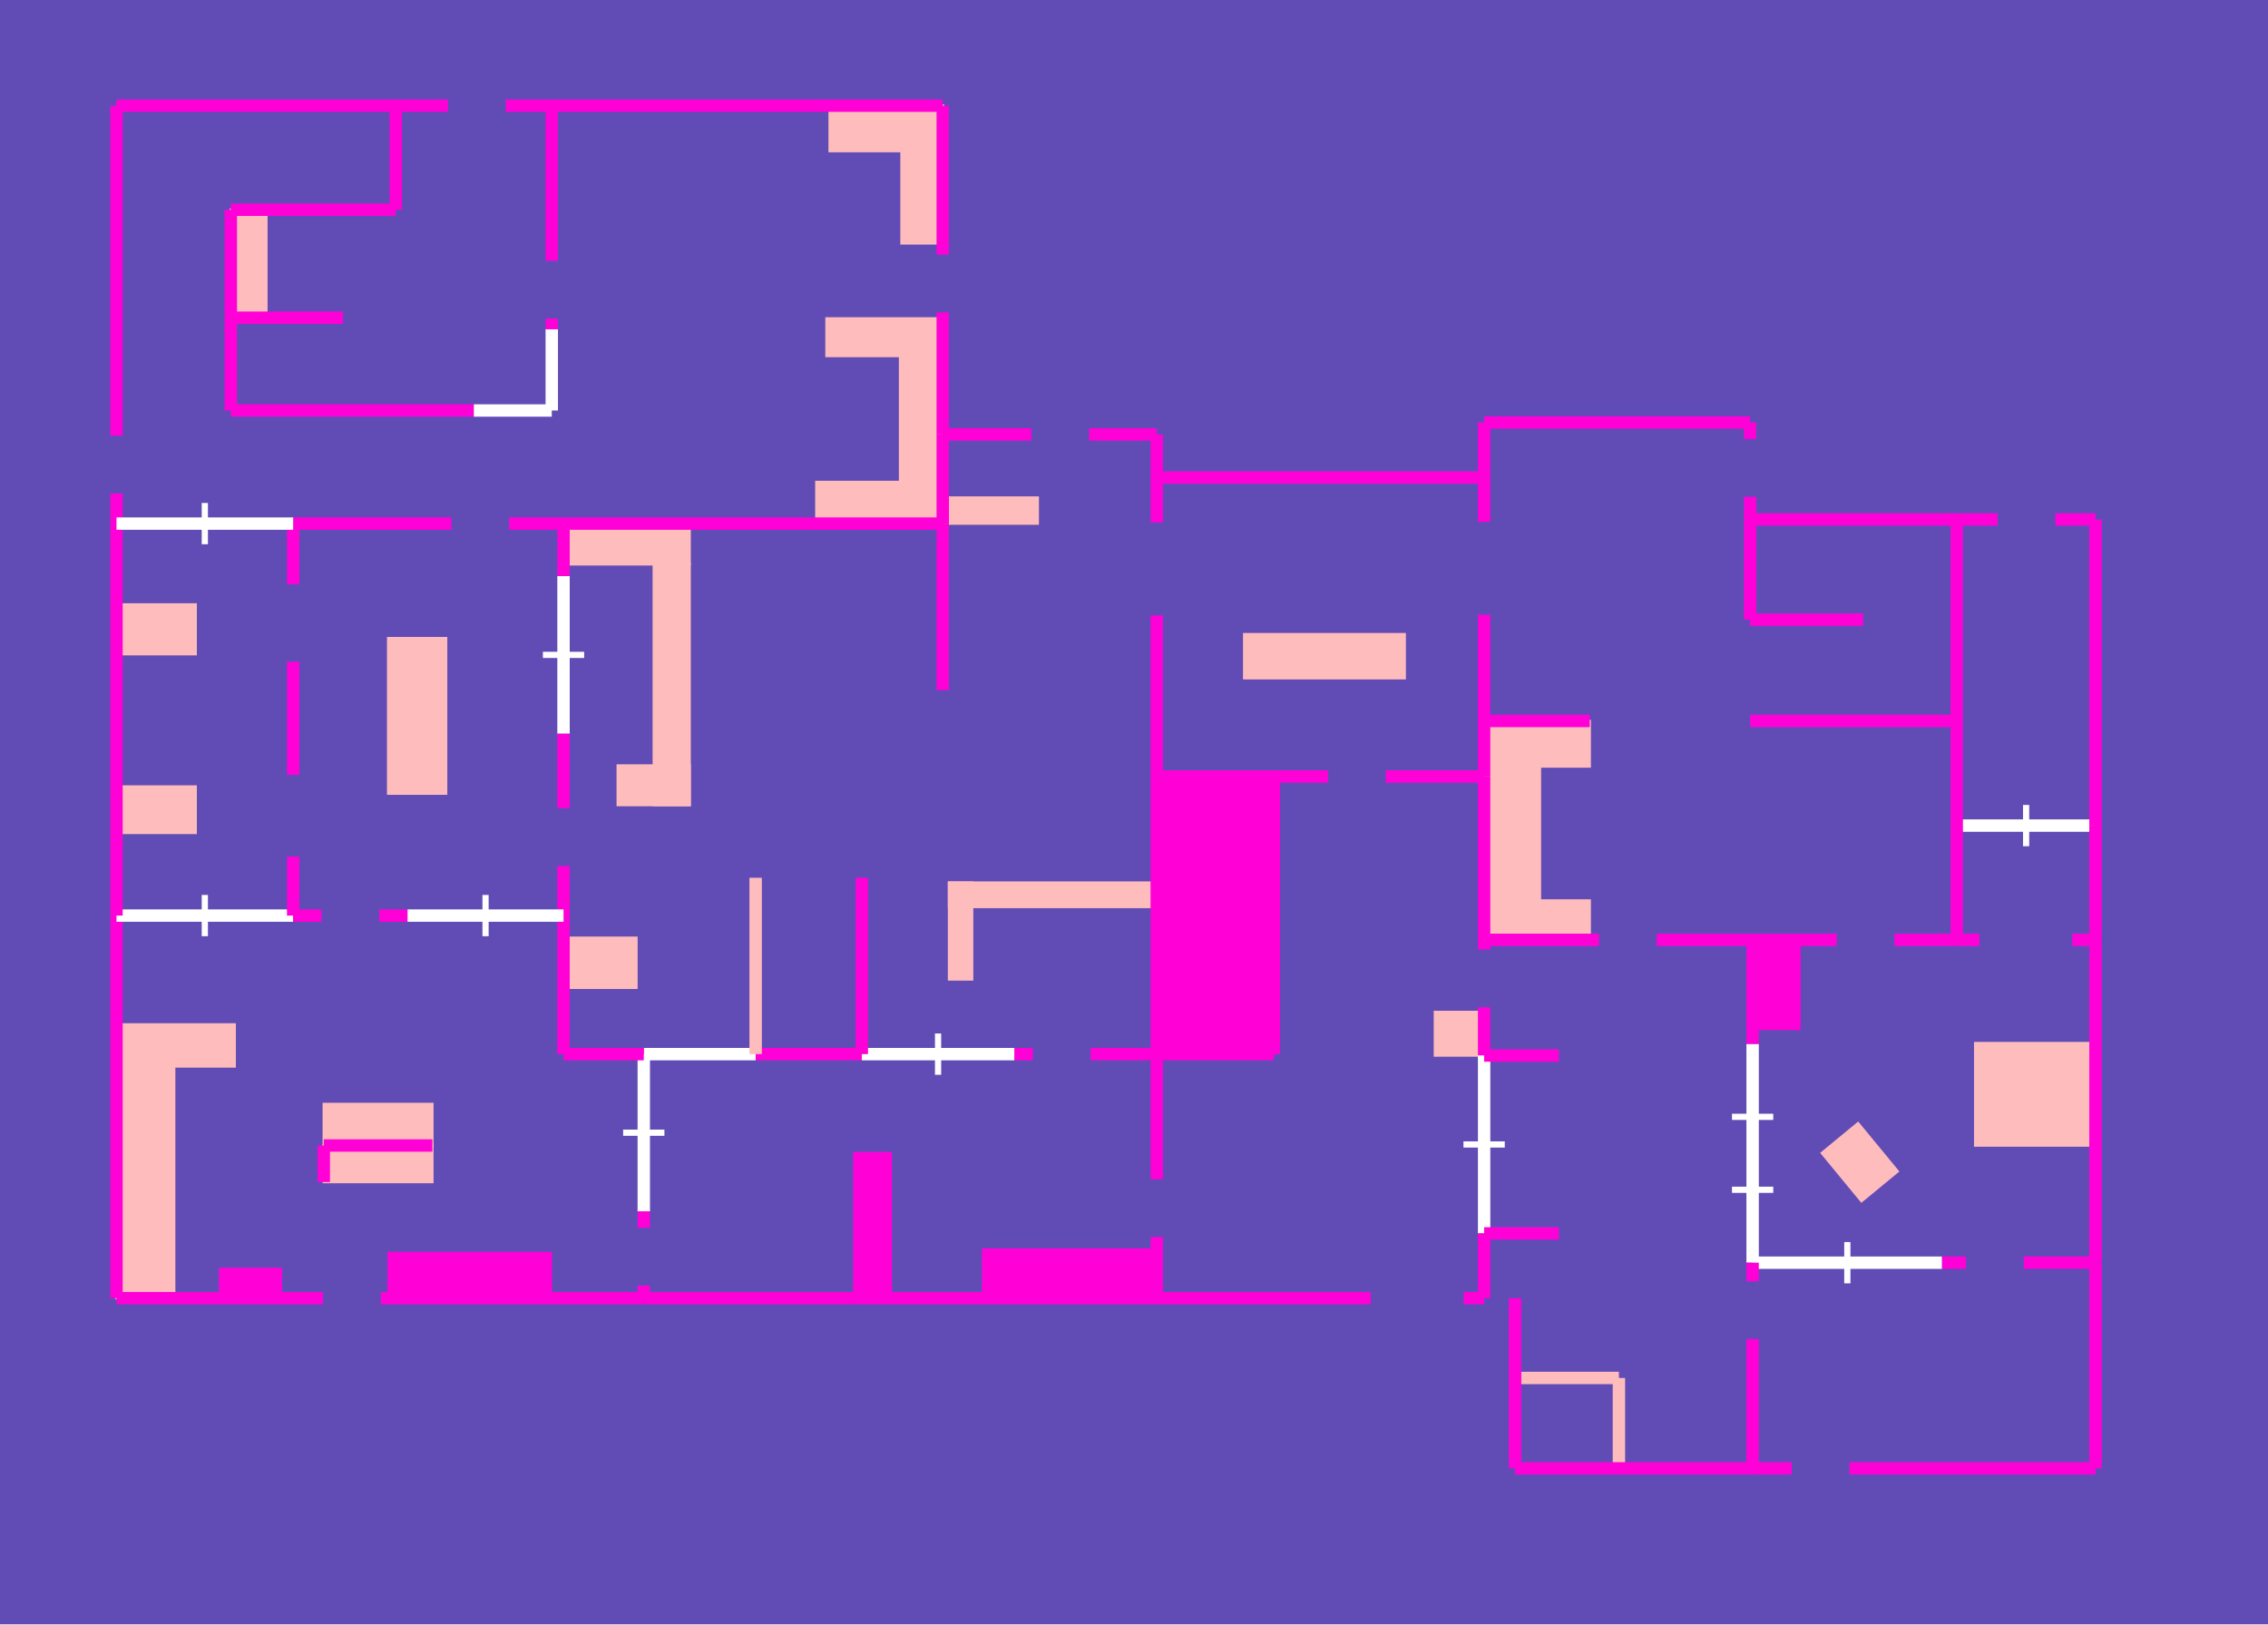
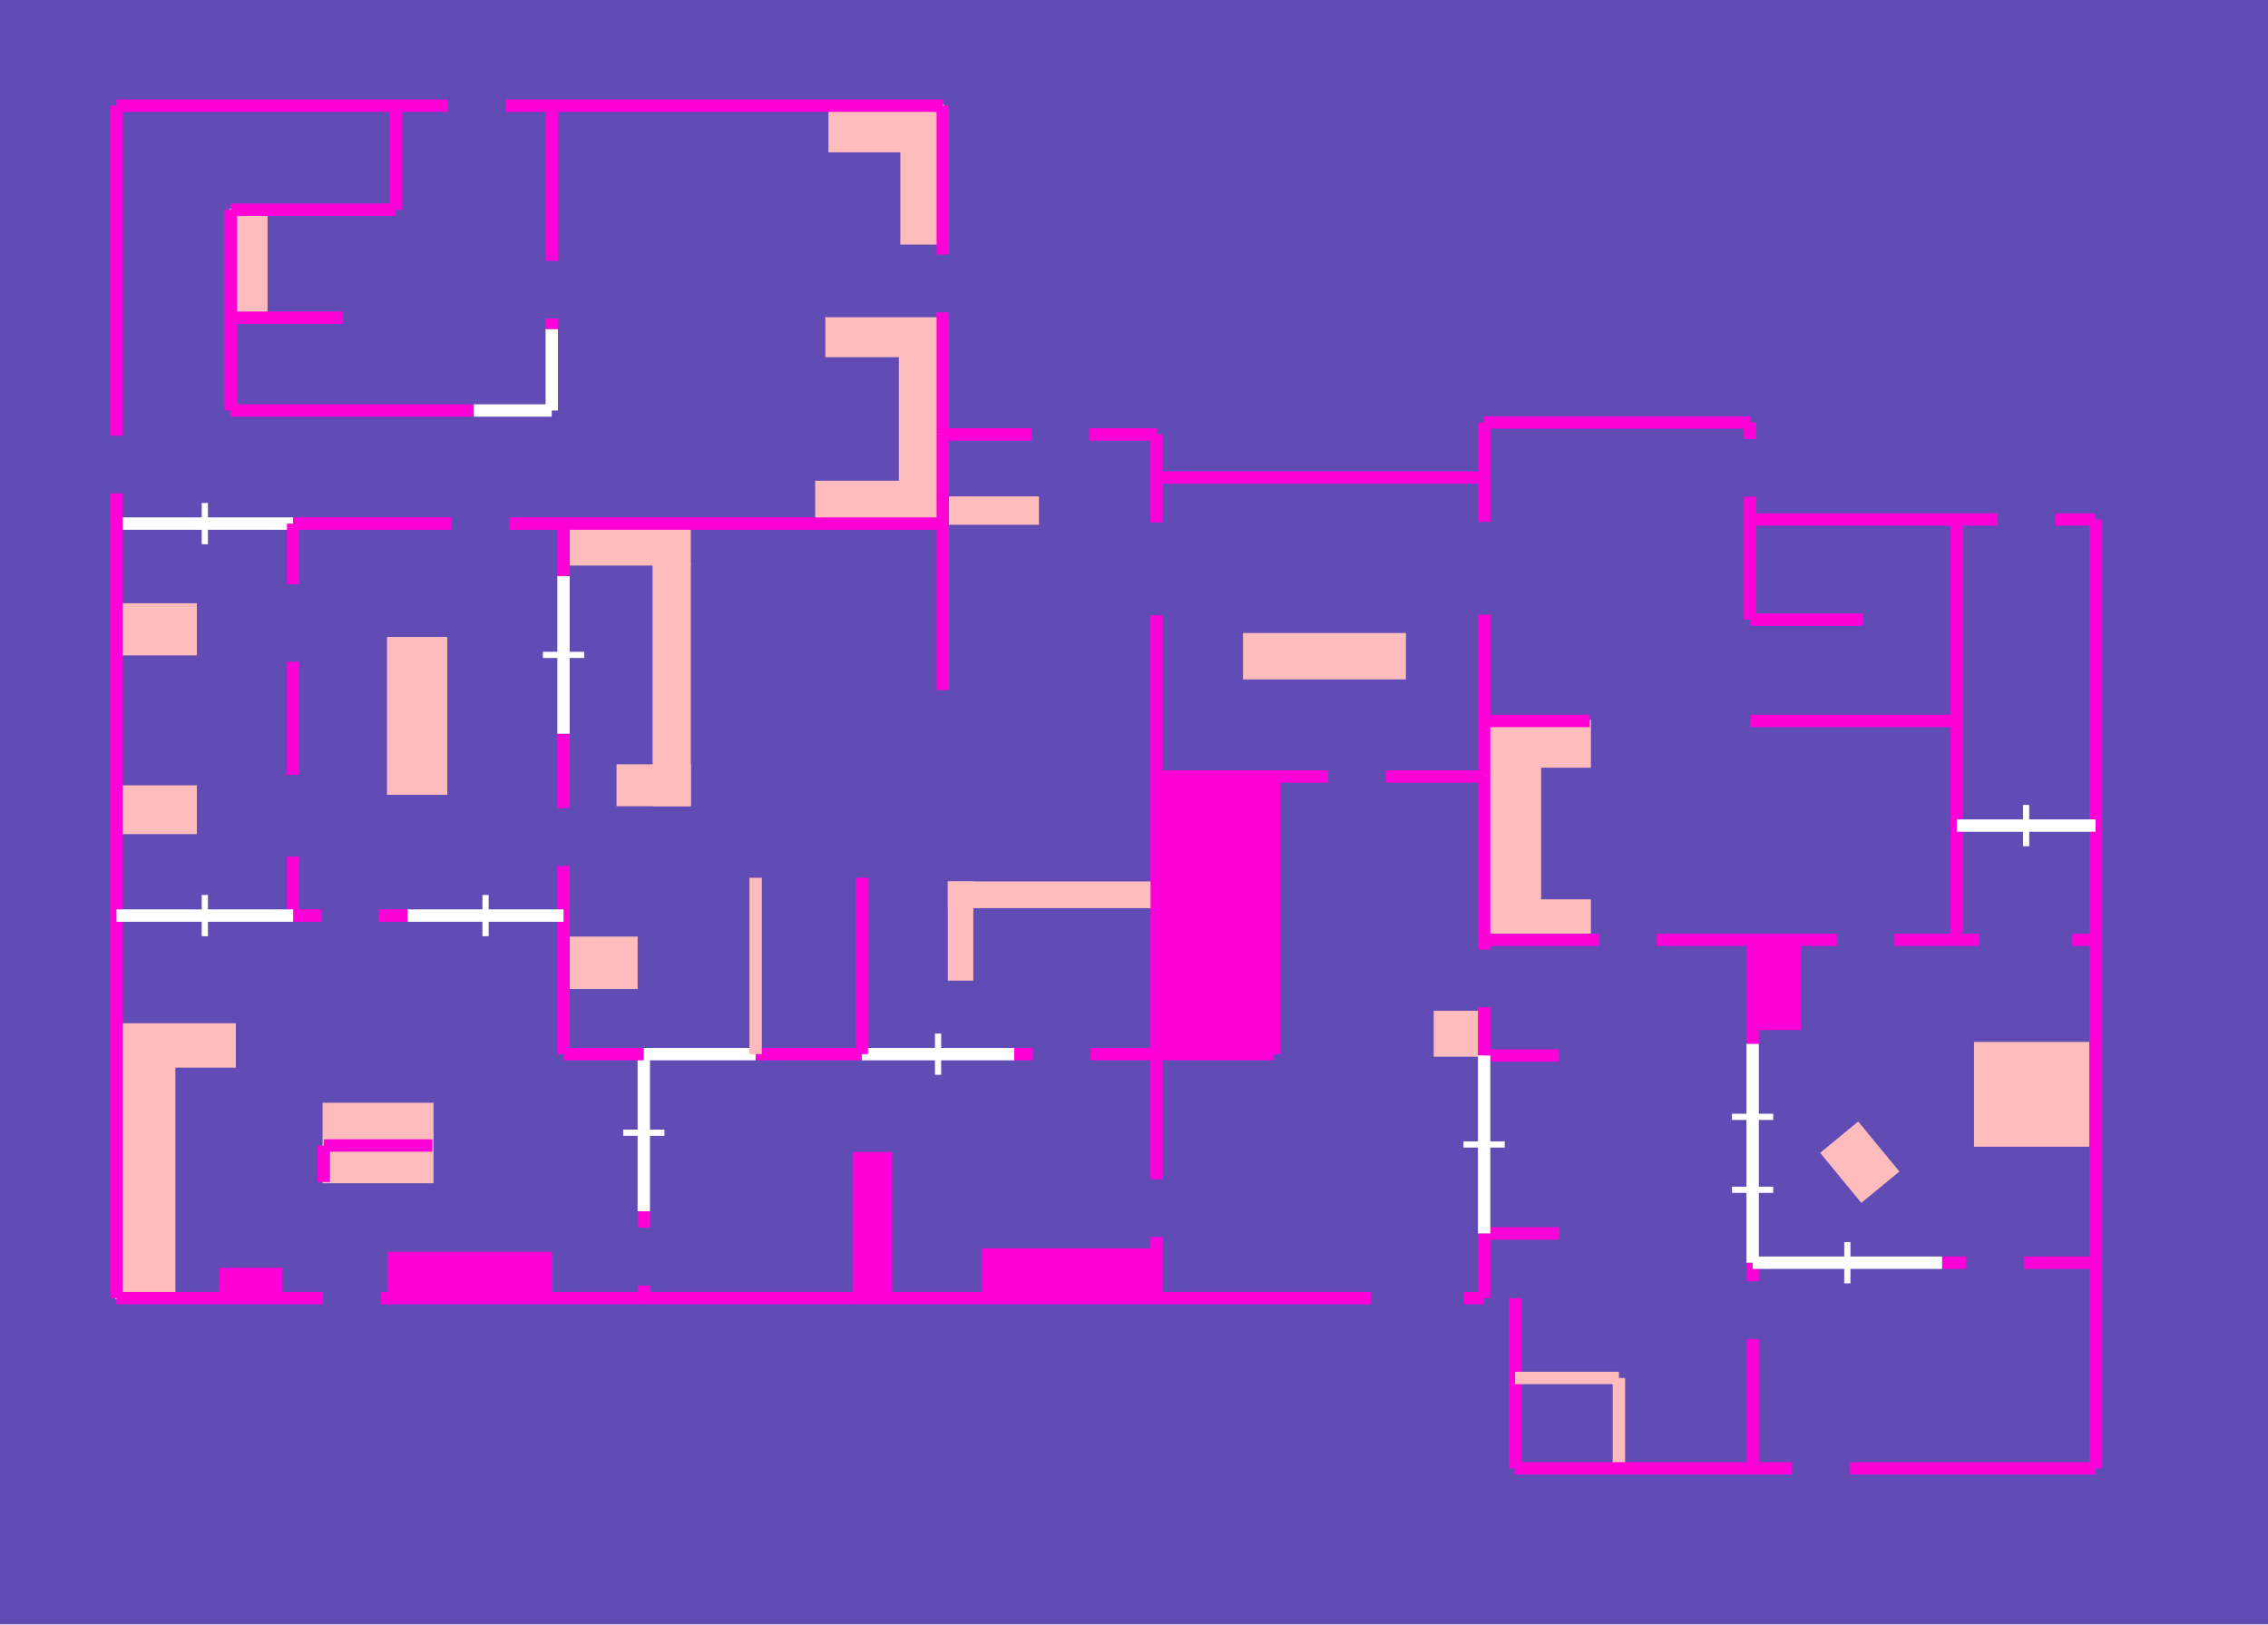
<svg xmlns="http://www.w3.org/2000/svg" viewBox="-235 -170 715 512">
  <rect fill="#614CB6" height="512" width="715" x="-235" y="-170" />
+   <path d="M-173.311,-92.541 L-198.275,-92.541 L-198.275,-77.919 L-173.311,-77.919 z" fill="#FFBCBC" stroke="#FFBCBC" stroke-width="0.75" transform="scale(1, -1)" />
+   <path d="M25.562,57.785 L62.208,57.785 L62.208,69.632 L25.562,69.632 z" fill="#FFBCBC" stroke="#FFBCBC" stroke-width="0.75" transform="scale(1, -1)" />
+   <path d="M350.759,-184.047 L363.264,-199.223 L351.845,-208.633 L339.34,-193.456 z" fill="#FFBCBC" stroke="#FFBCBC" stroke-width="0.75" transform="scale(1, -1)" />
+   <path d="M217.367,-148.985 L232.877,-148.985 L232.877,-162.718 L217.367,-162.718 z" fill="#FFBCBC" stroke="#FFBCBC" stroke-width="0.75" transform="scale(1, -1)" />
+   <path d="M129.673,-115.889 L64.188,-115.889 L64.188,-108.212 L129.673,-108.212 z" fill="#FFBCBC" stroke="#FFBCBC" stroke-width="0.75" transform="scale(1, -1)" />
+   <path d="M-165.627,-239.203 L-146.463,-239.203 L-146.463,-229.995 L-165.627,-229.995 z" fill="#FF00D7" stroke="#FF00D7" stroke-width="0.75" transform="scale(1, -1)" />
+   <path d="M-98.697,-191.077 L-132.928,-191.077 L-132.928,-202.605 L-98.697,-202.605 z" fill="#FFBCBC" stroke="#FFBCBC" stroke-width="0.75" transform="scale(1, -1)" />
+   <path d="M62.208,4.953 L92.156,4.953 L92.156,13.158 L62.208,13.158 z" fill="#FFBCBC" stroke="#FFBCBC" stroke-width="0.75" transform="scale(1, -1)" />
+   <path d="M-28.888,-7.891 L-17.594,-7.891 L-17.594,4.953 L-28.888,4.953 z" fill="#FFBCBC" stroke="#FFBCBC" stroke-width="0.75" transform="scale(1, -1)" />
+   <path d="M-61.364,-239.203 L-112.474,-239.203 L-112.474,-224.963 L-61.364,-224.963 z" fill="#FF00D7" stroke="#FF00D7" stroke-width="0.75" transform="scale(1, -1)" />
+   <path d="M-28.888,-7.891 L-17.594,-7.891 L-17.594,-83.767 L-28.888,-83.767 z" fill="#FFBCBC" stroke="#FFBCBC" stroke-width="0.75" transform="scale(1, -1)" />
+   <path d="M34.305,-239.203 L45.809,-239.203 L45.809,-193.483 L34.305,-193.484 z" fill="#FF00D7" stroke="#FF00D7" stroke-width="0.75" transform="scale(1, -1)" />
+   <path d="M332.281,-154.321 L317.524,-154.321 L317.524,-126.256 L332.281,-126.256 z" fill="#FF00D7" stroke="#FF00D7" stroke-width="0.75" transform="scale(1, -1)" />
+   <path d="M26.551,122.368 L62.208,122.368 L62.208,136.685 L26.551,136.685 z" fill="#FFBCBC" stroke="#FFBCBC" stroke-width="0.75" transform="scale(1, -1)" />
+   <path d="M-94.363,-80.169 L-112.627,-80.169 L-112.627,-31.147 L-94.363,-31.147 z" fill="#FFBCBC" stroke="#FFBCBC" stroke-width="0.75" transform="scale(1, -1)" />
+   <path d="M207.848,-43.788 L157.243,-43.788 L157.243,-29.905 L207.848,-29.905 z" fill="#FFBCBC" stroke="#FFBCBC" stroke-width="0.75" transform="scale(1, -1)" />
+   <path d="M-40.256,-71.298 L-17.594,-71.298 L-17.594,-83.767 L-40.256,-83.767 z" fill="#FFBCBC" stroke="#FFBCBC" stroke-width="0.75" transform="scale(1, -1)" />
+   <path d="M49.207,93.282 L62.208,93.282 L62.208,136.685 L49.207,136.685 z" fill="#FFBCBC" stroke="#FFBCBC" stroke-width="0.75" transform="scale(1, -1)" />
+   <path d="M22.362,18.085 L62.208,18.085 L62.208,4.953 L22.362,4.953 z" fill="#FFBCBC" stroke="#FFBCBC" stroke-width="0.75" transform="scale(1, -1)" />
+   <path d="M-132.928,-177.986 L-98.697,-177.986 L-98.697,-191.077 L-132.928,-191.077 z" fill="#FFBCBC" stroke="#FFBCBC" stroke-width="0.75" transform="scale(1, -1)" />
+   <path d="M-180.089,-166.357 L-198.275,-166.357 L-198.275,-239.203 L-180.089,-239.203 z" fill="#FFBCBC" stroke="#FFBCBC" stroke-width="0.75" transform="scale(1, -1)" />
+   <path d="M-198.275,-20.535 L-173.311,-20.535 L-173.311,-36.214 L-198.275,-36.214 z" fill="#FFBCBC" stroke="#FFBCBC" stroke-width="0.75" transform="scale(1, -1)" />
+   <path d="M250.468,-71.616 L232.877,-71.616 L232.877,-126.256 L250.468,-126.256 z" fill="#FFBCBC" stroke="#FFBCBC" stroke-width="0.75" transform="scale(1, -1)" />
  <path d="M64.188,-108.212 L71.467,-108.212 L71.467,-138.733 L64.188,-138.733 z" fill="#FFBCBC" stroke="#FFBCBC" stroke-width="0.75" transform="scale(1, -1)" />
+   <path d="M74.911,-223.874 L129.673,-223.874 L129.673,-239.203 L74.911,-239.203 z" fill="#FF00D7" stroke="#FF00D7" stroke-width="0.75" transform="scale(1, -1)" />
+   <path d="M266.162,-71.616 L232.877,-71.616 L232.877,-57.255 L266.162,-57.255 z" fill="#FFBCBC" stroke="#FFBCBC" stroke-width="0.75" transform="scale(1, -1)" />
+   <path d="M48.749,57.785 L62.208,57.785 L62.208,4.953 L48.749,4.953 z" fill="#FFBCBC" stroke="#FFBCBC" stroke-width="0.75" transform="scale(1, -1)" />
+   <path d="M425.611,-158.806 L387.697,-158.806 L387.697,-191.089 L425.611,-191.089 z" fill="#FFBCBC" stroke="#FFBCBC" stroke-width="0.75" transform="scale(1, -1)" />
+   <path d="M266.162,-113.85 L232.877,-113.85 L232.877,-126.256 L266.162,-126.256 z" fill="#FFBCBC" stroke="#FFBCBC" stroke-width="0.75" transform="scale(1, -1)" />
+   <path d="M166.577,-74.779 L129.673,-74.779 L129.673,-162.28 L166.577,-162.28 z" fill="#FF00D7" stroke="#FF00D7" stroke-width="0.75" transform="scale(1, -1)" />
+   <path d="M-151.026,69.846 L-162.235,69.846 L-162.235,103.888 L-151.026,103.888 z" fill="#FFBCBC" stroke="#FFBCBC" stroke-width="0.75" transform="scale(1, -1)" />
+   <path d="M-57.344,4.953 L-28.888,4.953 L-28.888,-7.891 L-57.344,-7.891 z" fill="#FFBCBC" stroke="#FFBCBC" stroke-width="0.75" transform="scale(1, -1)" />
  <path d="M-198.275,-152.92 L-161.017,-152.92 L-161.017,-166.16 L-198.275,-166.16 z" fill="#FFBCBC" stroke="#FFBCBC" stroke-width="0.75" transform="scale(1, -1)" />
-   <path d="M74.911,-223.874 L129.673,-223.874 L129.673,-239.203 L74.911,-239.203 z" fill="#FF00D7" stroke="#FF00D7" stroke-width="0.75" transform="scale(1, -1)" />
-   <path d="M425.611,-158.806 L387.697,-158.806 L387.697,-191.089 L425.611,-191.089 z" fill="#FFBCBC" stroke="#FFBCBC" stroke-width="0.75" transform="scale(1, -1)" />
-   <path d="M-132.928,-177.986 L-98.697,-177.986 L-98.697,-191.077 L-132.928,-191.077 z" fill="#FFBCBC" stroke="#FFBCBC" stroke-width="0.75" transform="scale(1, -1)" />
-   <path d="M129.673,-115.889 L64.188,-115.889 L64.188,-108.212 L129.673,-108.212 z" fill="#FFBCBC" stroke="#FFBCBC" stroke-width="0.75" transform="scale(1, -1)" />
-   <path d="M207.848,-43.788 L157.243,-43.788 L157.243,-29.905 L207.848,-29.905 z" fill="#FFBCBC" stroke="#FFBCBC" stroke-width="0.75" transform="scale(1, -1)" />
-   <path d="M-57.344,4.953 L-28.888,4.953 L-28.888,-7.891 L-57.344,-7.891 z" fill="#FFBCBC" stroke="#FFBCBC" stroke-width="0.75" transform="scale(1, -1)" />
-   <path d="M22.362,18.085 L62.208,18.085 L62.208,4.953 L22.362,4.953 z" fill="#FFBCBC" stroke="#FFBCBC" stroke-width="0.75" transform="scale(1, -1)" />
-   <path d="M25.562,57.785 L62.208,57.785 L62.208,69.632 L25.562,69.632 z" fill="#FFBCBC" stroke="#FFBCBC" stroke-width="0.75" transform="scale(1, -1)" />
-   <path d="M-165.627,-239.203 L-146.463,-239.203 L-146.463,-229.995 L-165.627,-229.995 z" fill="#FF00D7" stroke="#FF00D7" stroke-width="0.75" transform="scale(1, -1)" />
  <path d="M-57.344,-125.594 L-34.357,-125.594 L-34.357,-141.37 L-57.344,-141.37 z" fill="#FFBCBC" stroke="#FFBCBC" stroke-width="0.75" transform="scale(1, -1)" />
-   <path d="M-61.364,-239.203 L-112.474,-239.203 L-112.474,-224.963 L-61.364,-224.963 z" fill="#FF00D7" stroke="#FF00D7" stroke-width="0.75" transform="scale(1, -1)" />
-   <path d="M266.162,-71.616 L232.877,-71.616 L232.877,-57.255 L266.162,-57.255 z" fill="#FFBCBC" stroke="#FFBCBC" stroke-width="0.75" transform="scale(1, -1)" />
-   <path d="M-94.363,-80.169 L-112.627,-80.169 L-112.627,-31.147 L-94.363,-31.147 z" fill="#FFBCBC" stroke="#FFBCBC" stroke-width="0.75" transform="scale(1, -1)" />
-   <path d="M217.367,-148.985 L232.877,-148.985 L232.877,-162.718 L217.367,-162.718 z" fill="#FFBCBC" stroke="#FFBCBC" stroke-width="0.75" transform="scale(1, -1)" />
-   <path d="M-198.275,-20.535 L-173.311,-20.535 L-173.311,-36.214 L-198.275,-36.214 z" fill="#FFBCBC" stroke="#FFBCBC" stroke-width="0.75" transform="scale(1, -1)" />
-   <path d="M-40.256,-71.298 L-17.594,-71.298 L-17.594,-83.767 L-40.256,-83.767 z" fill="#FFBCBC" stroke="#FFBCBC" stroke-width="0.75" transform="scale(1, -1)" />
-   <path d="M26.551,122.368 L62.208,122.368 L62.208,136.685 L26.551,136.685 z" fill="#FFBCBC" stroke="#FFBCBC" stroke-width="0.75" transform="scale(1, -1)" />
-   <path d="M62.208,4.953 L92.156,4.953 L92.156,13.158 L62.208,13.158 z" fill="#FFBCBC" stroke="#FFBCBC" stroke-width="0.75" transform="scale(1, -1)" />
-   <path d="M350.759,-184.047 L363.264,-199.223 L351.845,-208.633 L339.34,-193.456 z" fill="#FFBCBC" stroke="#FFBCBC" stroke-width="0.75" transform="scale(1, -1)" />
-   <path d="M34.305,-239.203 L45.809,-239.203 L45.809,-193.483 L34.305,-193.484 z" fill="#FF00D7" stroke="#FF00D7" stroke-width="0.75" transform="scale(1, -1)" />
-   <path d="M-173.311,-92.541 L-198.275,-92.541 L-198.275,-77.919 L-173.311,-77.919 z" fill="#FFBCBC" stroke="#FFBCBC" stroke-width="0.75" transform="scale(1, -1)" />
-   <path d="M49.207,93.282 L62.208,93.282 L62.208,136.685 L49.207,136.685 z" fill="#FFBCBC" stroke="#FFBCBC" stroke-width="0.75" transform="scale(1, -1)" />
-   <path d="M-28.888,-7.891 L-17.594,-7.891 L-17.594,4.953 L-28.888,4.953 z" fill="#FFBCBC" stroke="#FFBCBC" stroke-width="0.75" transform="scale(1, -1)" />
-   <path d="M-28.888,-7.891 L-17.594,-7.891 L-17.594,-83.767 L-28.888,-83.767 z" fill="#FFBCBC" stroke="#FFBCBC" stroke-width="0.75" transform="scale(1, -1)" />
-   <path d="M-151.026,69.846 L-162.235,69.846 L-162.235,103.888 L-151.026,103.888 z" fill="#FFBCBC" stroke="#FFBCBC" stroke-width="0.75" transform="scale(1, -1)" />
-   <path d="M166.577,-74.779 L129.673,-74.779 L129.673,-162.28 L166.577,-162.28 z" fill="#FF00D7" stroke="#FF00D7" stroke-width="0.75" transform="scale(1, -1)" />
-   <path d="M-98.697,-191.077 L-132.928,-191.077 L-132.928,-202.605 L-98.697,-202.605 z" fill="#FFBCBC" stroke="#FFBCBC" stroke-width="0.75" transform="scale(1, -1)" />
-   <path d="M48.749,57.785 L62.208,57.785 L62.208,4.953 L48.749,4.953 z" fill="#FFBCBC" stroke="#FFBCBC" stroke-width="0.75" transform="scale(1, -1)" />
-   <path d="M332.281,-154.321 L317.524,-154.321 L317.524,-126.256 L332.281,-126.256 z" fill="#FF00D7" stroke="#FF00D7" stroke-width="0.75" transform="scale(1, -1)" />
-   <path d="M250.468,-71.616 L232.877,-71.616 L232.877,-126.256 L250.468,-126.256 z" fill="#FFBCBC" stroke="#FFBCBC" stroke-width="0.75" transform="scale(1, -1)" />
-   <path d="M266.162,-113.85 L232.877,-113.85 L232.877,-126.256 L266.162,-126.256 z" fill="#FFBCBC" stroke="#FFBCBC" stroke-width="0.75" transform="scale(1, -1)" />
-   <path d="M-180.089,-166.357 L-198.275,-166.357 L-198.275,-239.203 L-180.089,-239.203 z" fill="#FFBCBC" stroke="#FFBCBC" stroke-width="0.75" transform="scale(1, -1)" />
+   <path d="M425.611,-292.852 L348.063,-292.852 z" fill="none" stroke="#FF00D7" stroke-width="3.904" transform="scale(1, -1)" />
+   <path d="M329.846,-292.852 L317.524,-292.852 z" fill="none" stroke="#FF00D7" stroke-width="3.904" transform="scale(1, -1)" />
+   <path d="M352.35,-25.338 L316.729,-25.338 z" fill="none" stroke="#FF00D7" stroke-width="3.904" transform="scale(1, -1)" />
+   <path d="M-142.58,4.953 L-198.275,4.953 z" fill="none" stroke="#FFFFFF" stroke-width="3.904" transform="scale(1, -1)" />
+   <path d="M-170.428,11.459 L-170.428,-1.553 z" fill="none" stroke="#FFFFFF" stroke-width="1.952" transform="scale(1, -1)" />
+   <path d="M-110.228,136.685 L-110.228,103.888 z" fill="none" stroke="#FF00D7" stroke-width="3.904" transform="scale(1, -1)" />
+   <path d="M166.577,-162.28 L166.577,-74.779 z" fill="none" stroke="#FF00D7" stroke-width="3.904" transform="scale(1, -1)" />
+   <path d="M232.877,-239.203 L232.877,-218.79 z" fill="none" stroke="#FF00D7" stroke-width="3.904" transform="scale(1, -1)" />
+   <path d="M129.673,-74.779 L183.666,-74.779 z" fill="none" stroke="#FF00D7" stroke-width="3.904" transform="scale(1, -1)" />
+   <path d="M201.883,-74.779 L232.877,-74.779 z" fill="none" stroke="#FF00D7" stroke-width="3.904" transform="scale(1, -1)" />
+   <path d="M-32.044,-239.203 L34.305,-239.203 z" fill="none" stroke="#FF00D7" stroke-width="3.904" transform="scale(1, -1)" />
+   <path d="M232.877,-218.79 L256.461,-218.79 z" fill="none" stroke="#FF00D7" stroke-width="3.904" transform="scale(1, -1)" />
+   <path d="M-85.621,40.605 L-162.235,40.605 z" fill="none" stroke="#FF00D7" stroke-width="3.904" transform="scale(1, -1)" />
+   <path d="M129.673,-162.28 L129.673,-201.707 z" fill="none" stroke="#FF00D7" stroke-width="3.904" transform="scale(1, -1)" />
+   <path d="M129.673,-219.923 L129.673,-239.203 z" fill="none" stroke="#FF00D7" stroke-width="3.904" transform="scale(1, -1)" />
+   <path d="M-57.344,4.953 L62.208,4.953 z" fill="none" stroke="#FF00D7" stroke-width="3.904" transform="scale(1, -1)" />
+   <path d="M-61.053,40.605 L-85.621,40.605 z" fill="none" stroke="#FFFFFF" stroke-width="3.904" transform="scale(1, -1)" />
+   <path d="M-57.344,-162.28 L-57.344,-102.98 z" fill="none" stroke="#FF00D7" stroke-width="3.904" transform="scale(1, -1)" />
+   <path d="M-57.344,-84.763 L-57.344,-61.284 z" fill="none" stroke="#FF00D7" stroke-width="3.904" transform="scale(1, -1)" />
+   <path d="M-57.344,-61.284 L-57.344,-11.577 z" fill="none" stroke="#FFFFFF" stroke-width="3.904" transform="scale(1, -1)" />
+   <path d="M-50.838,-36.431 L-63.85,-36.431 z" fill="none" stroke="#FFFFFF" stroke-width="1.952" transform="scale(1, -1)" />
+   <path d="M381.877,-126.256 L389.022,-126.256 z" fill="none" stroke="#FF00D7" stroke-width="3.904" transform="scale(1, -1)" />
+   <path d="M418.299,-126.256 L425.611,-126.256 z" fill="none" stroke="#FF00D7" stroke-width="3.904" transform="scale(1, -1)" />
+   <path d="M425.611,-90.241 L425.611,6.262 z" fill="none" stroke="#FF00D7" stroke-width="3.904" transform="scale(1, -1)" />
+   <path d="M129.673,-162.28 L166.577,-162.28 z" fill="none" stroke="#FF00D7" stroke-width="3.904" transform="scale(1, -1)" />
+   <path d="M-61.053,66.222 L-61.053,69.569 z" fill="none" stroke="#FF00D7" stroke-width="3.904" transform="scale(1, -1)" />
+   <path d="M-61.053,87.785 L-61.053,136.685 z" fill="none" stroke="#FF00D7" stroke-width="3.904" transform="scale(1, -1)" />
+   <path d="M-32.044,-211.817 L-32.044,-162.28 z" fill="none" stroke="#FFFFFF" stroke-width="3.904" transform="scale(1, -1)" />
+   <path d="M-25.538,-187.049 L-38.55,-187.049 z" fill="none" stroke="#FFFFFF" stroke-width="1.952" transform="scale(1, -1)" />
+   <path d="M317.524,-292.852 L317.524,-252.092 z" fill="none" stroke="#FF00D7" stroke-width="3.904" transform="scale(1, -1)" />
+   <path d="M317.524,-233.875 L317.524,-228.022 z" fill="none" stroke="#FF00D7" stroke-width="3.904" transform="scale(1, -1)" />
+   <path d="M317.524,-159.056 L317.524,-126.256 z" fill="none" stroke="#FF00D7" stroke-width="3.904" transform="scale(1, -1)" />
+   <path d="M-198.275,-239.203 L-198.275,-118.607 z" fill="none" stroke="#FF00D7" stroke-width="3.904" transform="scale(1, -1)" />
+   <path d="M-142.58,-74.239 L-142.58,-38.606 z" fill="none" stroke="#FF00D7" stroke-width="3.904" transform="scale(1, -1)" />
+   <path d="M62.208,4.953 L62.208,-47.531 z" fill="none" stroke="#FF00D7" stroke-width="3.904" transform="scale(1, -1)" />
+   <path d="M232.877,-126.256 L232.877,-129.29 z" fill="none" stroke="#FF00D7" stroke-width="3.904" transform="scale(1, -1)" />
+   <path d="M232.877,-147.507 L232.877,-162.718 z" fill="none" stroke="#FF00D7" stroke-width="3.904" transform="scale(1, -1)" />
+   <path d="M316.729,36.82 L316.729,31.618 z" fill="none" stroke="#FF00D7" stroke-width="3.904" transform="scale(1, -1)" />
+   <path d="M316.729,13.401 L316.729,-25.338 z" fill="none" stroke="#FF00D7" stroke-width="3.904" transform="scale(1, -1)" />
+   <path d="M-162.235,69.846 L-126.868,69.846 z" fill="none" stroke="#FF00D7" stroke-width="3.904" transform="scale(1, -1)" />
+   <path d="M-32.044,-239.203 L-114.955,-239.203 z" fill="none" stroke="#FF00D7" stroke-width="3.904" transform="scale(1, -1)" />
+   <path d="M-133.172,-239.203 L-198.275,-239.203 z" fill="none" stroke="#FF00D7" stroke-width="3.904" transform="scale(1, -1)" />
+   <path d="M425.611,-126.256 L425.611,-90.241 z" fill="none" stroke="#FF00D7" stroke-width="3.904" transform="scale(1, -1)" />
+   <path d="M316.729,-57.255 L381.877,-57.255 z" fill="none" stroke="#FF00D7" stroke-width="3.904" transform="scale(1, -1)" />
+   <path d="M381.877,6.262 L381.877,-126.256 z" fill="none" stroke="#FF00D7" stroke-width="3.904" transform="scale(1, -1)" />
+   <path d="M-132.928,-202.605 L-132.928,-191.077 z" fill="none" stroke="#FF00D7" stroke-width="3.904" transform="scale(1, -1)" />
+   <path d="M36.696,-162.28 L3.221,-162.28 z" fill="none" stroke="#FF00D7" stroke-width="3.904" transform="scale(1, -1)" />
+   <path d="M-57.344,-162.28 L-32.044,-162.28 z" fill="none" stroke="#FF00D7" stroke-width="3.904" transform="scale(1, -1)" />
+   <path d="M425.611,-228.022 L425.611,-292.852 z" fill="none" stroke="#FF00D7" stroke-width="3.904" transform="scale(1, -1)" />
+   <path d="M-198.275,-118.607 L-198.275,4.953 z" fill="none" stroke="#FF00D7" stroke-width="3.904" transform="scale(1, -1)" />
+   <path d="M129.673,-162.28 L129.673,-23.952 z" fill="none" stroke="#FF00D7" stroke-width="3.904" transform="scale(1, -1)" />
+   <path d="M129.673,5.325 L129.673,33.047 z" fill="none" stroke="#FF00D7" stroke-width="3.904" transform="scale(1, -1)" />
+   <path d="M-61.053,40.605 L-61.053,66.222 z" fill="none" stroke="#FFFFFF" stroke-width="3.904" transform="scale(1, -1)" />
+   <path d="M84.768,-162.28 L36.696,-162.28 z" fill="none" stroke="#FFFFFF" stroke-width="3.904" transform="scale(1, -1)" />
+   <path d="M60.732,-155.774 L60.732,-168.786 z" fill="none" stroke="#FFFFFF" stroke-width="1.952" transform="scale(1, -1)" />
+   <path d="M425.611,6.262 L412.975,6.262 z" fill="none" stroke="#FF00D7" stroke-width="3.904" transform="scale(1, -1)" />
+   <path d="M394.758,6.262 L316.729,6.262 z" fill="none" stroke="#FF00D7" stroke-width="3.904" transform="scale(1, -1)" />
+   <path d="M232.877,-162.718 L256.461,-162.718 z" fill="none" stroke="#FF00D7" stroke-width="3.904" transform="scale(1, -1)" />
+   <path d="M36.696,-106.687 L36.696,-162.28 z" fill="none" stroke="#FF00D7" stroke-width="3.904" transform="scale(1, -1)" />
+   <path d="M232.877,-126.256 L232.877,-74.779 z" fill="none" stroke="#FF00D7" stroke-width="3.904" transform="scale(1, -1)" />
+   <path d="M-142.58,-14.201 L-142.58,4.953 z" fill="none" stroke="#FF00D7" stroke-width="3.904" transform="scale(1, -1)" />
+   <path d="M377.244,-228.022 L384.772,-228.022 z" fill="none" stroke="#FF00D7" stroke-width="3.904" transform="scale(1, -1)" />
+   <path d="M402.988,-228.022 L425.611,-228.022 z" fill="none" stroke="#FF00D7" stroke-width="3.904" transform="scale(1, -1)" />
+   <path d="M84.768,-162.28 L90.599,-162.28 z" fill="none" stroke="#FF00D7" stroke-width="3.904" transform="scale(1, -1)" />
+   <path d="M108.816,-162.28 L129.673,-162.28 z" fill="none" stroke="#FF00D7" stroke-width="3.904" transform="scale(1, -1)" />
+   <path d="M-106.513,-118.607 L-115.448,-118.607 z" fill="none" stroke="#FF00D7" stroke-width="3.904" transform="scale(1, -1)" />
+   <path d="M-133.664,-118.607 L-142.58,-118.607 z" fill="none" stroke="#FF00D7" stroke-width="3.904" transform="scale(1, -1)" />
+   <path d="M129.673,19.472 L232.877,19.472 z" fill="none" stroke="#FF00D7" stroke-width="3.904" transform="scale(1, -1)" />
+   <path d="M381.877,-90.241 L425.611,-90.241 z" fill="none" stroke="#FFFFFF" stroke-width="3.904" transform="scale(1, -1)" />
+   <path d="M403.744,-96.747 L403.744,-83.735 z" fill="none" stroke="#FFFFFF" stroke-width="1.952" transform="scale(1, -1)" />
+   <path d="M-132.928,-191.077 L-98.697,-191.077 z" fill="none" stroke="#FF00D7" stroke-width="3.904" transform="scale(1, -1)" />
+   <path d="M232.877,-57.255 L266.162,-57.255 z" fill="none" stroke="#FF00D7" stroke-width="3.904" transform="scale(1, -1)" />
+   <path d="M-32.044,-211.817 L-32.044,-217.019 z" fill="none" stroke="#FF00D7" stroke-width="3.904" transform="scale(1, -1)" />
+   <path d="M-32.044,-235.236 L-32.044,-239.203 z" fill="none" stroke="#FF00D7" stroke-width="3.904" transform="scale(1, -1)" />
+   <path d="M232.877,-239.203 L226.395,-239.203 z" fill="none" stroke="#FF00D7" stroke-width="3.904" transform="scale(1, -1)" />
+   <path d="M197.118,-239.203 L129.673,-239.203 z" fill="none" stroke="#FF00D7" stroke-width="3.904" transform="scale(1, -1)" />
+   <path d="M62.208,33.047 L90.12,33.047 z" fill="none" stroke="#FF00D7" stroke-width="3.904" transform="scale(1, -1)" />
+   <path d="M108.337,33.047 L129.673,33.047 z" fill="none" stroke="#FF00D7" stroke-width="3.904" transform="scale(1, -1)" />
+   <path d="M-142.58,-118.607 L-142.58,-100.021 z" fill="none" stroke="#FF00D7" stroke-width="3.904" transform="scale(1, -1)" />
+   <path d="M316.729,36.82 L232.877,36.82 z" fill="none" stroke="#FF00D7" stroke-width="3.904" transform="scale(1, -1)" />
+   <path d="M425.611,-126.256 L425.611,-228.022 z" fill="none" stroke="#FF00D7" stroke-width="3.904" transform="scale(1, -1)" />
+   <path d="M62.208,136.685 L-75.543,136.685 z" fill="none" stroke="#FF00D7" stroke-width="3.904" transform="scale(1, -1)" />
+   <path d="M-93.76,136.685 L-198.275,136.685 z" fill="none" stroke="#FF00D7" stroke-width="3.904" transform="scale(1, -1)" />
+   <path d="M242.638,-292.852 L242.638,-239.203 z" fill="none" stroke="#FF00D7" stroke-width="3.904" transform="scale(1, -1)" />
+   <path d="M381.877,-126.256 L362.256,-126.256 z" fill="none" stroke="#FF00D7" stroke-width="3.904" transform="scale(1, -1)" />
+   <path d="M344.04,-126.256 L287.306,-126.256 z" fill="none" stroke="#FF00D7" stroke-width="3.904" transform="scale(1, -1)" />
+   <path d="M269.089,-126.256 L232.877,-126.256 z" fill="none" stroke="#FF00D7" stroke-width="3.904" transform="scale(1, -1)" />
+   <path d="M275.371,-264.357 L242.638,-264.357 z" fill="none" stroke="#FFBCBC" stroke-width="3.904" transform="scale(1, -1)" />
+   <path d="M-32.044,-162.28 L3.221,-162.28 z" fill="none" stroke="#FFFFFF" stroke-width="3.904" transform="scale(1, -1)" />
  <path d="M317.524,-228.022 L317.524,-159.056 z" fill="none" stroke="#FFFFFF" stroke-width="3.904" transform="scale(1, -1)" />
  <path d="M324.03,-205.034 L311.018,-205.034 z" fill="none" stroke="#FFFFFF" stroke-width="1.952" transform="scale(1, -1)" />
  <path d="M324.03,-182.045 L311.018,-182.045 z" fill="none" stroke="#FFFFFF" stroke-width="1.952" transform="scale(1, -1)" />
-   <path d="M316.729,-57.255 L381.877,-57.255 z" fill="none" stroke="#FF00D7" stroke-width="3.904" transform="scale(1, -1)" />
-   <path d="M-198.275,-239.203 L-198.275,-118.607 z" fill="none" stroke="#FF00D7" stroke-width="3.904" transform="scale(1, -1)" />
-   <path d="M425.611,6.262 L412.975,6.262 z" fill="none" stroke="#FF00D7" stroke-width="3.904" transform="scale(1, -1)" />
-   <path d="M394.758,6.262 L316.729,6.262 z" fill="none" stroke="#FF00D7" stroke-width="3.904" transform="scale(1, -1)" />
-   <path d="M-61.053,40.605 L-61.053,66.222 z" fill="none" stroke="#FFFFFF" stroke-width="3.904" transform="scale(1, -1)" />
+   <path d="M275.371,-292.852 L275.371,-264.357 z" fill="none" stroke="#FFBCBC" stroke-width="3.904" transform="scale(1, -1)" />
+   <path d="M-106.513,-118.607 L-57.344,-118.607 z" fill="none" stroke="#FFFFFF" stroke-width="3.904" transform="scale(1, -1)" />
+   <path d="M-81.928,-125.113 L-81.928,-112.101 z" fill="none" stroke="#FFFFFF" stroke-width="1.952" transform="scale(1, -1)" />
+   <path d="M-162.235,103.888 L-162.235,40.605 z" fill="none" stroke="#FF00D7" stroke-width="3.904" transform="scale(1, -1)" />
+   <path d="M62.208,33.047 L62.208,71.523 z" fill="none" stroke="#FF00D7" stroke-width="3.904" transform="scale(1, -1)" />
+   <path d="M62.208,89.74 L62.208,136.685 z" fill="none" stroke="#FF00D7" stroke-width="3.904" transform="scale(1, -1)" />
+   <path d="M3.221,-106.687 L3.221,-162.28 z" fill="none" stroke="#FFBCBC" stroke-width="3.904" transform="scale(1, -1)" />
+   <path d="M-198.275,4.953 L-198.275,14.46 z" fill="none" stroke="#FF00D7" stroke-width="3.904" transform="scale(1, -1)" />
+   <path d="M-198.275,32.677 L-198.275,136.685 z" fill="none" stroke="#FF00D7" stroke-width="3.904" transform="scale(1, -1)" />
+   <path d="M129.673,-239.203 L34.305,-239.203 z" fill="none" stroke="#FF00D7" stroke-width="3.904" transform="scale(1, -1)" />
+   <path d="M242.638,-292.852 L317.524,-292.852 z" fill="none" stroke="#FF00D7" stroke-width="3.904" transform="scale(1, -1)" />
+   <path d="M232.877,-162.718 L232.877,-218.79 z" fill="none" stroke="#FFFFFF" stroke-width="3.904" transform="scale(1, -1)" />
+   <path d="M226.371,-190.754 L239.383,-190.754 z" fill="none" stroke="#FFFFFF" stroke-width="1.952" transform="scale(1, -1)" />
+   <path d="M377.244,-228.022 L317.524,-228.022 z" fill="none" stroke="#FFFFFF" stroke-width="3.904" transform="scale(1, -1)" />
+   <path d="M347.384,-221.517 L347.384,-234.528 z" fill="none" stroke="#FFFFFF" stroke-width="1.952" transform="scale(1, -1)" />
+   <path d="M-110.228,103.888 L-162.235,103.888 z" fill="none" stroke="#FF00D7" stroke-width="3.904" transform="scale(1, -1)" />
+   <path d="M-57.344,4.953 L-57.344,-11.577 z" fill="none" stroke="#FF00D7" stroke-width="3.904" transform="scale(1, -1)" />
+   <path d="M232.877,19.472 L232.877,5.505 z" fill="none" stroke="#FF00D7" stroke-width="3.904" transform="scale(1, -1)" />
+   <path d="M232.877,-23.771 L232.877,-74.779 z" fill="none" stroke="#FF00D7" stroke-width="3.904" transform="scale(1, -1)" />
+   <path d="M232.877,19.472 L232.877,36.82 z" fill="none" stroke="#FF00D7" stroke-width="3.904" transform="scale(1, -1)" />
+   <path d="M62.208,4.953 L62.208,33.047 z" fill="none" stroke="#FF00D7" stroke-width="3.904" transform="scale(1, -1)" />
+   <path d="M-57.344,4.953 L-74.482,4.953 z" fill="none" stroke="#FF00D7" stroke-width="3.904" transform="scale(1, -1)" />
+   <path d="M-92.698,4.953 L-142.58,4.953 z" fill="none" stroke="#FF00D7" stroke-width="3.904" transform="scale(1, -1)" />
  <path d="M-198.275,-118.607 L-142.58,-118.607 z" fill="none" stroke="#FFFFFF" stroke-width="3.904" transform="scale(1, -1)" />
  <path d="M-170.428,-125.113 L-170.428,-112.101 z" fill="none" stroke="#FFFFFF" stroke-width="1.952" transform="scale(1, -1)" />
-   <path d="M36.696,-162.28 L3.221,-162.28 z" fill="none" stroke="#FF00D7" stroke-width="3.904" transform="scale(1, -1)" />
-   <path d="M275.371,-292.852 L275.371,-264.357 z" fill="none" stroke="#FFBCBC" stroke-width="3.904" transform="scale(1, -1)" />
-   <path d="M232.877,-126.256 L232.877,-129.29 z" fill="none" stroke="#FF00D7" stroke-width="3.904" transform="scale(1, -1)" />
-   <path d="M232.877,-147.507 L232.877,-162.718 z" fill="none" stroke="#FF00D7" stroke-width="3.904" transform="scale(1, -1)" />
-   <path d="M62.208,33.047 L62.208,71.523 z" fill="none" stroke="#FF00D7" stroke-width="3.904" transform="scale(1, -1)" />
-   <path d="M62.208,89.74 L62.208,136.685 z" fill="none" stroke="#FF00D7" stroke-width="3.904" transform="scale(1, -1)" />
-   <path d="M-32.044,-162.28 L3.221,-162.28 z" fill="none" stroke="#FFFFFF" stroke-width="3.904" transform="scale(1, -1)" />
-   <path d="M62.208,33.047 L90.12,33.047 z" fill="none" stroke="#FF00D7" stroke-width="3.904" transform="scale(1, -1)" />
-   <path d="M108.337,33.047 L129.673,33.047 z" fill="none" stroke="#FF00D7" stroke-width="3.904" transform="scale(1, -1)" />
-   <path d="M-106.513,-118.607 L-115.448,-118.607 z" fill="none" stroke="#FF00D7" stroke-width="3.904" transform="scale(1, -1)" />
-   <path d="M-133.664,-118.607 L-142.58,-118.607 z" fill="none" stroke="#FF00D7" stroke-width="3.904" transform="scale(1, -1)" />
-   <path d="M-57.344,-61.284 L-57.344,-11.577 z" fill="none" stroke="#FFFFFF" stroke-width="3.904" transform="scale(1, -1)" />
-   <path d="M-50.838,-36.431 L-63.85,-36.431 z" fill="none" stroke="#FFFFFF" stroke-width="1.952" transform="scale(1, -1)" />
-   <path d="M129.673,19.472 L232.877,19.472 z" fill="none" stroke="#FF00D7" stroke-width="3.904" transform="scale(1, -1)" />
-   <path d="M-61.053,66.222 L-61.053,69.569 z" fill="none" stroke="#FF00D7" stroke-width="3.904" transform="scale(1, -1)" />
-   <path d="M-61.053,87.785 L-61.053,136.685 z" fill="none" stroke="#FF00D7" stroke-width="3.904" transform="scale(1, -1)" />
-   <path d="M-198.275,-118.607 L-198.275,4.953 z" fill="none" stroke="#FF00D7" stroke-width="3.904" transform="scale(1, -1)" />
-   <path d="M62.208,136.685 L-75.543,136.685 z" fill="none" stroke="#FF00D7" stroke-width="3.904" transform="scale(1, -1)" />
-   <path d="M-93.76,136.685 L-198.275,136.685 z" fill="none" stroke="#FF00D7" stroke-width="3.904" transform="scale(1, -1)" />
-   <path d="M129.673,-74.779 L183.666,-74.779 z" fill="none" stroke="#FF00D7" stroke-width="3.904" transform="scale(1, -1)" />
-   <path d="M201.883,-74.779 L232.877,-74.779 z" fill="none" stroke="#FF00D7" stroke-width="3.904" transform="scale(1, -1)" />
-   <path d="M-132.928,-202.605 L-132.928,-191.077 z" fill="none" stroke="#FF00D7" stroke-width="3.904" transform="scale(1, -1)" />
-   <path d="M129.673,-239.203 L34.305,-239.203 z" fill="none" stroke="#FF00D7" stroke-width="3.904" transform="scale(1, -1)" />
-   <path d="M377.244,-228.022 L317.524,-228.022 z" fill="none" stroke="#FFFFFF" stroke-width="3.904" transform="scale(1, -1)" />
-   <path d="M347.384,-221.517 L347.384,-234.528 z" fill="none" stroke="#FFFFFF" stroke-width="1.952" transform="scale(1, -1)" />
-   <path d="M-32.044,-211.817 L-32.044,-217.019 z" fill="none" stroke="#FF00D7" stroke-width="3.904" transform="scale(1, -1)" />
-   <path d="M-32.044,-235.236 L-32.044,-239.203 z" fill="none" stroke="#FF00D7" stroke-width="3.904" transform="scale(1, -1)" />
-   <path d="M-142.58,-14.201 L-142.58,4.953 z" fill="none" stroke="#FF00D7" stroke-width="3.904" transform="scale(1, -1)" />
-   <path d="M317.524,-292.852 L317.524,-252.092 z" fill="none" stroke="#FF00D7" stroke-width="3.904" transform="scale(1, -1)" />
-   <path d="M317.524,-233.875 L317.524,-228.022 z" fill="none" stroke="#FF00D7" stroke-width="3.904" transform="scale(1, -1)" />
-   <path d="M-132.928,-191.077 L-98.697,-191.077 z" fill="none" stroke="#FF00D7" stroke-width="3.904" transform="scale(1, -1)" />
-   <path d="M-110.228,103.888 L-162.235,103.888 z" fill="none" stroke="#FF00D7" stroke-width="3.904" transform="scale(1, -1)" />
-   <path d="M-32.044,-211.817 L-32.044,-162.28 z" fill="none" stroke="#FFFFFF" stroke-width="3.904" transform="scale(1, -1)" />
-   <path d="M-25.538,-187.049 L-38.55,-187.049 z" fill="none" stroke="#FFFFFF" stroke-width="1.952" transform="scale(1, -1)" />
-   <path d="M62.208,4.953 L62.208,-47.531 z" fill="none" stroke="#FF00D7" stroke-width="3.904" transform="scale(1, -1)" />
-   <path d="M425.611,-228.022 L425.611,-292.852 z" fill="none" stroke="#FF00D7" stroke-width="3.904" transform="scale(1, -1)" />
-   <path d="M232.877,19.472 L232.877,36.82 z" fill="none" stroke="#FF00D7" stroke-width="3.904" transform="scale(1, -1)" />
-   <path d="M377.244,-228.022 L384.772,-228.022 z" fill="none" stroke="#FF00D7" stroke-width="3.904" transform="scale(1, -1)" />
-   <path d="M402.988,-228.022 L425.611,-228.022 z" fill="none" stroke="#FF00D7" stroke-width="3.904" transform="scale(1, -1)" />
-   <path d="M62.208,4.953 L62.208,33.047 z" fill="none" stroke="#FF00D7" stroke-width="3.904" transform="scale(1, -1)" />
-   <path d="M84.768,-162.28 L90.599,-162.28 z" fill="none" stroke="#FF00D7" stroke-width="3.904" transform="scale(1, -1)" />
-   <path d="M108.816,-162.28 L129.673,-162.28 z" fill="none" stroke="#FF00D7" stroke-width="3.904" transform="scale(1, -1)" />
-   <path d="M-57.344,4.953 L-74.482,4.953 z" fill="none" stroke="#FF00D7" stroke-width="3.904" transform="scale(1, -1)" />
-   <path d="M-92.698,4.953 L-142.58,4.953 z" fill="none" stroke="#FF00D7" stroke-width="3.904" transform="scale(1, -1)" />
-   <path d="M232.877,-162.718 L232.877,-218.79 z" fill="none" stroke="#FFFFFF" stroke-width="3.904" transform="scale(1, -1)" />
-   <path d="M226.371,-190.754 L239.383,-190.754 z" fill="none" stroke="#FFFFFF" stroke-width="1.952" transform="scale(1, -1)" />
-   <path d="M-57.344,-162.28 L-57.344,-102.98 z" fill="none" stroke="#FF00D7" stroke-width="3.904" transform="scale(1, -1)" />
-   <path d="M-57.344,-84.763 L-57.344,-61.284 z" fill="none" stroke="#FF00D7" stroke-width="3.904" transform="scale(1, -1)" />
-   <path d="M-57.344,-162.28 L-32.044,-162.28 z" fill="none" stroke="#FF00D7" stroke-width="3.904" transform="scale(1, -1)" />
-   <path d="M232.877,-239.203 L232.877,-218.79 z" fill="none" stroke="#FF00D7" stroke-width="3.904" transform="scale(1, -1)" />
-   <path d="M232.877,-57.255 L266.162,-57.255 z" fill="none" stroke="#FF00D7" stroke-width="3.904" transform="scale(1, -1)" />
-   <path d="M232.877,-126.256 L232.877,-74.779 z" fill="none" stroke="#FF00D7" stroke-width="3.904" transform="scale(1, -1)" />
-   <path d="M-85.621,40.605 L-162.235,40.605 z" fill="none" stroke="#FF00D7" stroke-width="3.904" transform="scale(1, -1)" />
-   <path d="M242.638,-292.852 L317.524,-292.852 z" fill="none" stroke="#FF00D7" stroke-width="3.904" transform="scale(1, -1)" />
-   <path d="M-162.235,103.888 L-162.235,40.605 z" fill="none" stroke="#FF00D7" stroke-width="3.904" transform="scale(1, -1)" />
-   <path d="M316.729,36.82 L316.729,31.618 z" fill="none" stroke="#FF00D7" stroke-width="3.904" transform="scale(1, -1)" />
-   <path d="M316.729,13.401 L316.729,-25.338 z" fill="none" stroke="#FF00D7" stroke-width="3.904" transform="scale(1, -1)" />
-   <path d="M-57.344,4.953 L62.208,4.953 z" fill="none" stroke="#FF00D7" stroke-width="3.904" transform="scale(1, -1)" />
-   <path d="M-198.275,4.953 L-198.275,14.46 z" fill="none" stroke="#FF00D7" stroke-width="3.904" transform="scale(1, -1)" />
-   <path d="M-198.275,32.677 L-198.275,136.685 z" fill="none" stroke="#FF00D7" stroke-width="3.904" transform="scale(1, -1)" />
-   <path d="M425.611,-292.852 L348.063,-292.852 z" fill="none" stroke="#FF00D7" stroke-width="3.904" transform="scale(1, -1)" />
-   <path d="M329.846,-292.852 L317.524,-292.852 z" fill="none" stroke="#FF00D7" stroke-width="3.904" transform="scale(1, -1)" />
-   <path d="M-142.58,-118.607 L-142.58,-100.021 z" fill="none" stroke="#FF00D7" stroke-width="3.904" transform="scale(1, -1)" />
-   <path d="M381.877,-126.256 L389.022,-126.256 z" fill="none" stroke="#FF00D7" stroke-width="3.904" transform="scale(1, -1)" />
-   <path d="M418.299,-126.256 L425.611,-126.256 z" fill="none" stroke="#FF00D7" stroke-width="3.904" transform="scale(1, -1)" />
-   <path d="M275.371,-264.357 L242.638,-264.357 z" fill="none" stroke="#FFBCBC" stroke-width="3.904" transform="scale(1, -1)" />
-   <path d="M166.577,-162.28 L166.577,-74.779 z" fill="none" stroke="#FF00D7" stroke-width="3.904" transform="scale(1, -1)" />
-   <path d="M242.638,-292.852 L242.638,-239.203 z" fill="none" stroke="#FF00D7" stroke-width="3.904" transform="scale(1, -1)" />
-   <path d="M84.768,-162.28 L36.696,-162.28 z" fill="none" stroke="#FFFFFF" stroke-width="3.904" transform="scale(1, -1)" />
-   <path d="M60.732,-155.774 L60.732,-168.786 z" fill="none" stroke="#FFFFFF" stroke-width="1.952" transform="scale(1, -1)" />
-   <path d="M232.877,19.472 L232.877,5.505 z" fill="none" stroke="#FF00D7" stroke-width="3.904" transform="scale(1, -1)" />
-   <path d="M232.877,-23.771 L232.877,-74.779 z" fill="none" stroke="#FF00D7" stroke-width="3.904" transform="scale(1, -1)" />
-   <path d="M129.673,-162.28 L129.673,-201.707 z" fill="none" stroke="#FF00D7" stroke-width="3.904" transform="scale(1, -1)" />
-   <path d="M129.673,-219.923 L129.673,-239.203 z" fill="none" stroke="#FF00D7" stroke-width="3.904" transform="scale(1, -1)" />
-   <path d="M381.877,-90.241 L425.611,-90.241 z" fill="none" stroke="#FFFFFF" stroke-width="3.904" transform="scale(1, -1)" />
-   <path d="M403.744,-96.747 L403.744,-83.735 z" fill="none" stroke="#FFFFFF" stroke-width="1.952" transform="scale(1, -1)" />
-   <path d="M232.877,-162.718 L256.461,-162.718 z" fill="none" stroke="#FF00D7" stroke-width="3.904" transform="scale(1, -1)" />
-   <path d="M-57.344,4.953 L-57.344,-11.577 z" fill="none" stroke="#FF00D7" stroke-width="3.904" transform="scale(1, -1)" />
-   <path d="M381.877,6.262 L381.877,-126.256 z" fill="none" stroke="#FF00D7" stroke-width="3.904" transform="scale(1, -1)" />
-   <path d="M425.611,-126.256 L425.611,-90.241 z" fill="none" stroke="#FF00D7" stroke-width="3.904" transform="scale(1, -1)" />
-   <path d="M317.524,-159.056 L317.524,-126.256 z" fill="none" stroke="#FF00D7" stroke-width="3.904" transform="scale(1, -1)" />
-   <path d="M-106.513,-118.607 L-57.344,-118.607 z" fill="none" stroke="#FFFFFF" stroke-width="3.904" transform="scale(1, -1)" />
-   <path d="M-81.928,-125.113 L-81.928,-112.101 z" fill="none" stroke="#FFFFFF" stroke-width="1.952" transform="scale(1, -1)" />
-   <path d="M36.696,-106.687 L36.696,-162.28 z" fill="none" stroke="#FF00D7" stroke-width="3.904" transform="scale(1, -1)" />
-   <path d="M-142.58,-74.239 L-142.58,-38.606 z" fill="none" stroke="#FF00D7" stroke-width="3.904" transform="scale(1, -1)" />
-   <path d="M316.729,36.82 L232.877,36.82 z" fill="none" stroke="#FF00D7" stroke-width="3.904" transform="scale(1, -1)" />
-   <path d="M232.877,-218.79 L256.461,-218.79 z" fill="none" stroke="#FF00D7" stroke-width="3.904" transform="scale(1, -1)" />
-   <path d="M129.673,-162.28 L129.673,-23.952 z" fill="none" stroke="#FF00D7" stroke-width="3.904" transform="scale(1, -1)" />
-   <path d="M129.673,5.325 L129.673,33.047 z" fill="none" stroke="#FF00D7" stroke-width="3.904" transform="scale(1, -1)" />
-   <path d="M381.877,-126.256 L362.256,-126.256 z" fill="none" stroke="#FF00D7" stroke-width="3.904" transform="scale(1, -1)" />
-   <path d="M344.04,-126.256 L287.306,-126.256 z" fill="none" stroke="#FF00D7" stroke-width="3.904" transform="scale(1, -1)" />
-   <path d="M269.089,-126.256 L232.877,-126.256 z" fill="none" stroke="#FF00D7" stroke-width="3.904" transform="scale(1, -1)" />
-   <path d="M-61.053,40.605 L-85.621,40.605 z" fill="none" stroke="#FFFFFF" stroke-width="3.904" transform="scale(1, -1)" />
-   <path d="M425.611,-90.241 L425.611,6.262 z" fill="none" stroke="#FF00D7" stroke-width="3.904" transform="scale(1, -1)" />
-   <path d="M-32.044,-239.203 L-114.955,-239.203 z" fill="none" stroke="#FF00D7" stroke-width="3.904" transform="scale(1, -1)" />
-   <path d="M-133.172,-239.203 L-198.275,-239.203 z" fill="none" stroke="#FF00D7" stroke-width="3.904" transform="scale(1, -1)" />
-   <path d="M-142.58,4.953 L-198.275,4.953 z" fill="none" stroke="#FFFFFF" stroke-width="3.904" transform="scale(1, -1)" />
-   <path d="M-170.428,11.459 L-170.428,-1.553 z" fill="none" stroke="#FFFFFF" stroke-width="1.952" transform="scale(1, -1)" />
-   <path d="M-162.235,69.846 L-126.868,69.846 z" fill="none" stroke="#FF00D7" stroke-width="3.904" transform="scale(1, -1)" />
-   <path d="M232.877,-239.203 L226.395,-239.203 z" fill="none" stroke="#FF00D7" stroke-width="3.904" transform="scale(1, -1)" />
-   <path d="M197.118,-239.203 L129.673,-239.203 z" fill="none" stroke="#FF00D7" stroke-width="3.904" transform="scale(1, -1)" />
-   <path d="M-32.044,-239.203 L34.305,-239.203 z" fill="none" stroke="#FF00D7" stroke-width="3.904" transform="scale(1, -1)" />
-   <path d="M352.35,-25.338 L316.729,-25.338 z" fill="none" stroke="#FF00D7" stroke-width="3.904" transform="scale(1, -1)" />
-   <path d="M3.221,-106.687 L3.221,-162.28 z" fill="none" stroke="#FFBCBC" stroke-width="3.904" transform="scale(1, -1)" />
-   <path d="M425.611,-126.256 L425.611,-228.022 z" fill="none" stroke="#FF00D7" stroke-width="3.904" transform="scale(1, -1)" />
-   <path d="M129.673,-162.28 L166.577,-162.28 z" fill="none" stroke="#FF00D7" stroke-width="3.904" transform="scale(1, -1)" />
-   <path d="M-110.228,136.685 L-110.228,103.888 z" fill="none" stroke="#FF00D7" stroke-width="3.904" transform="scale(1, -1)" />
</svg>
